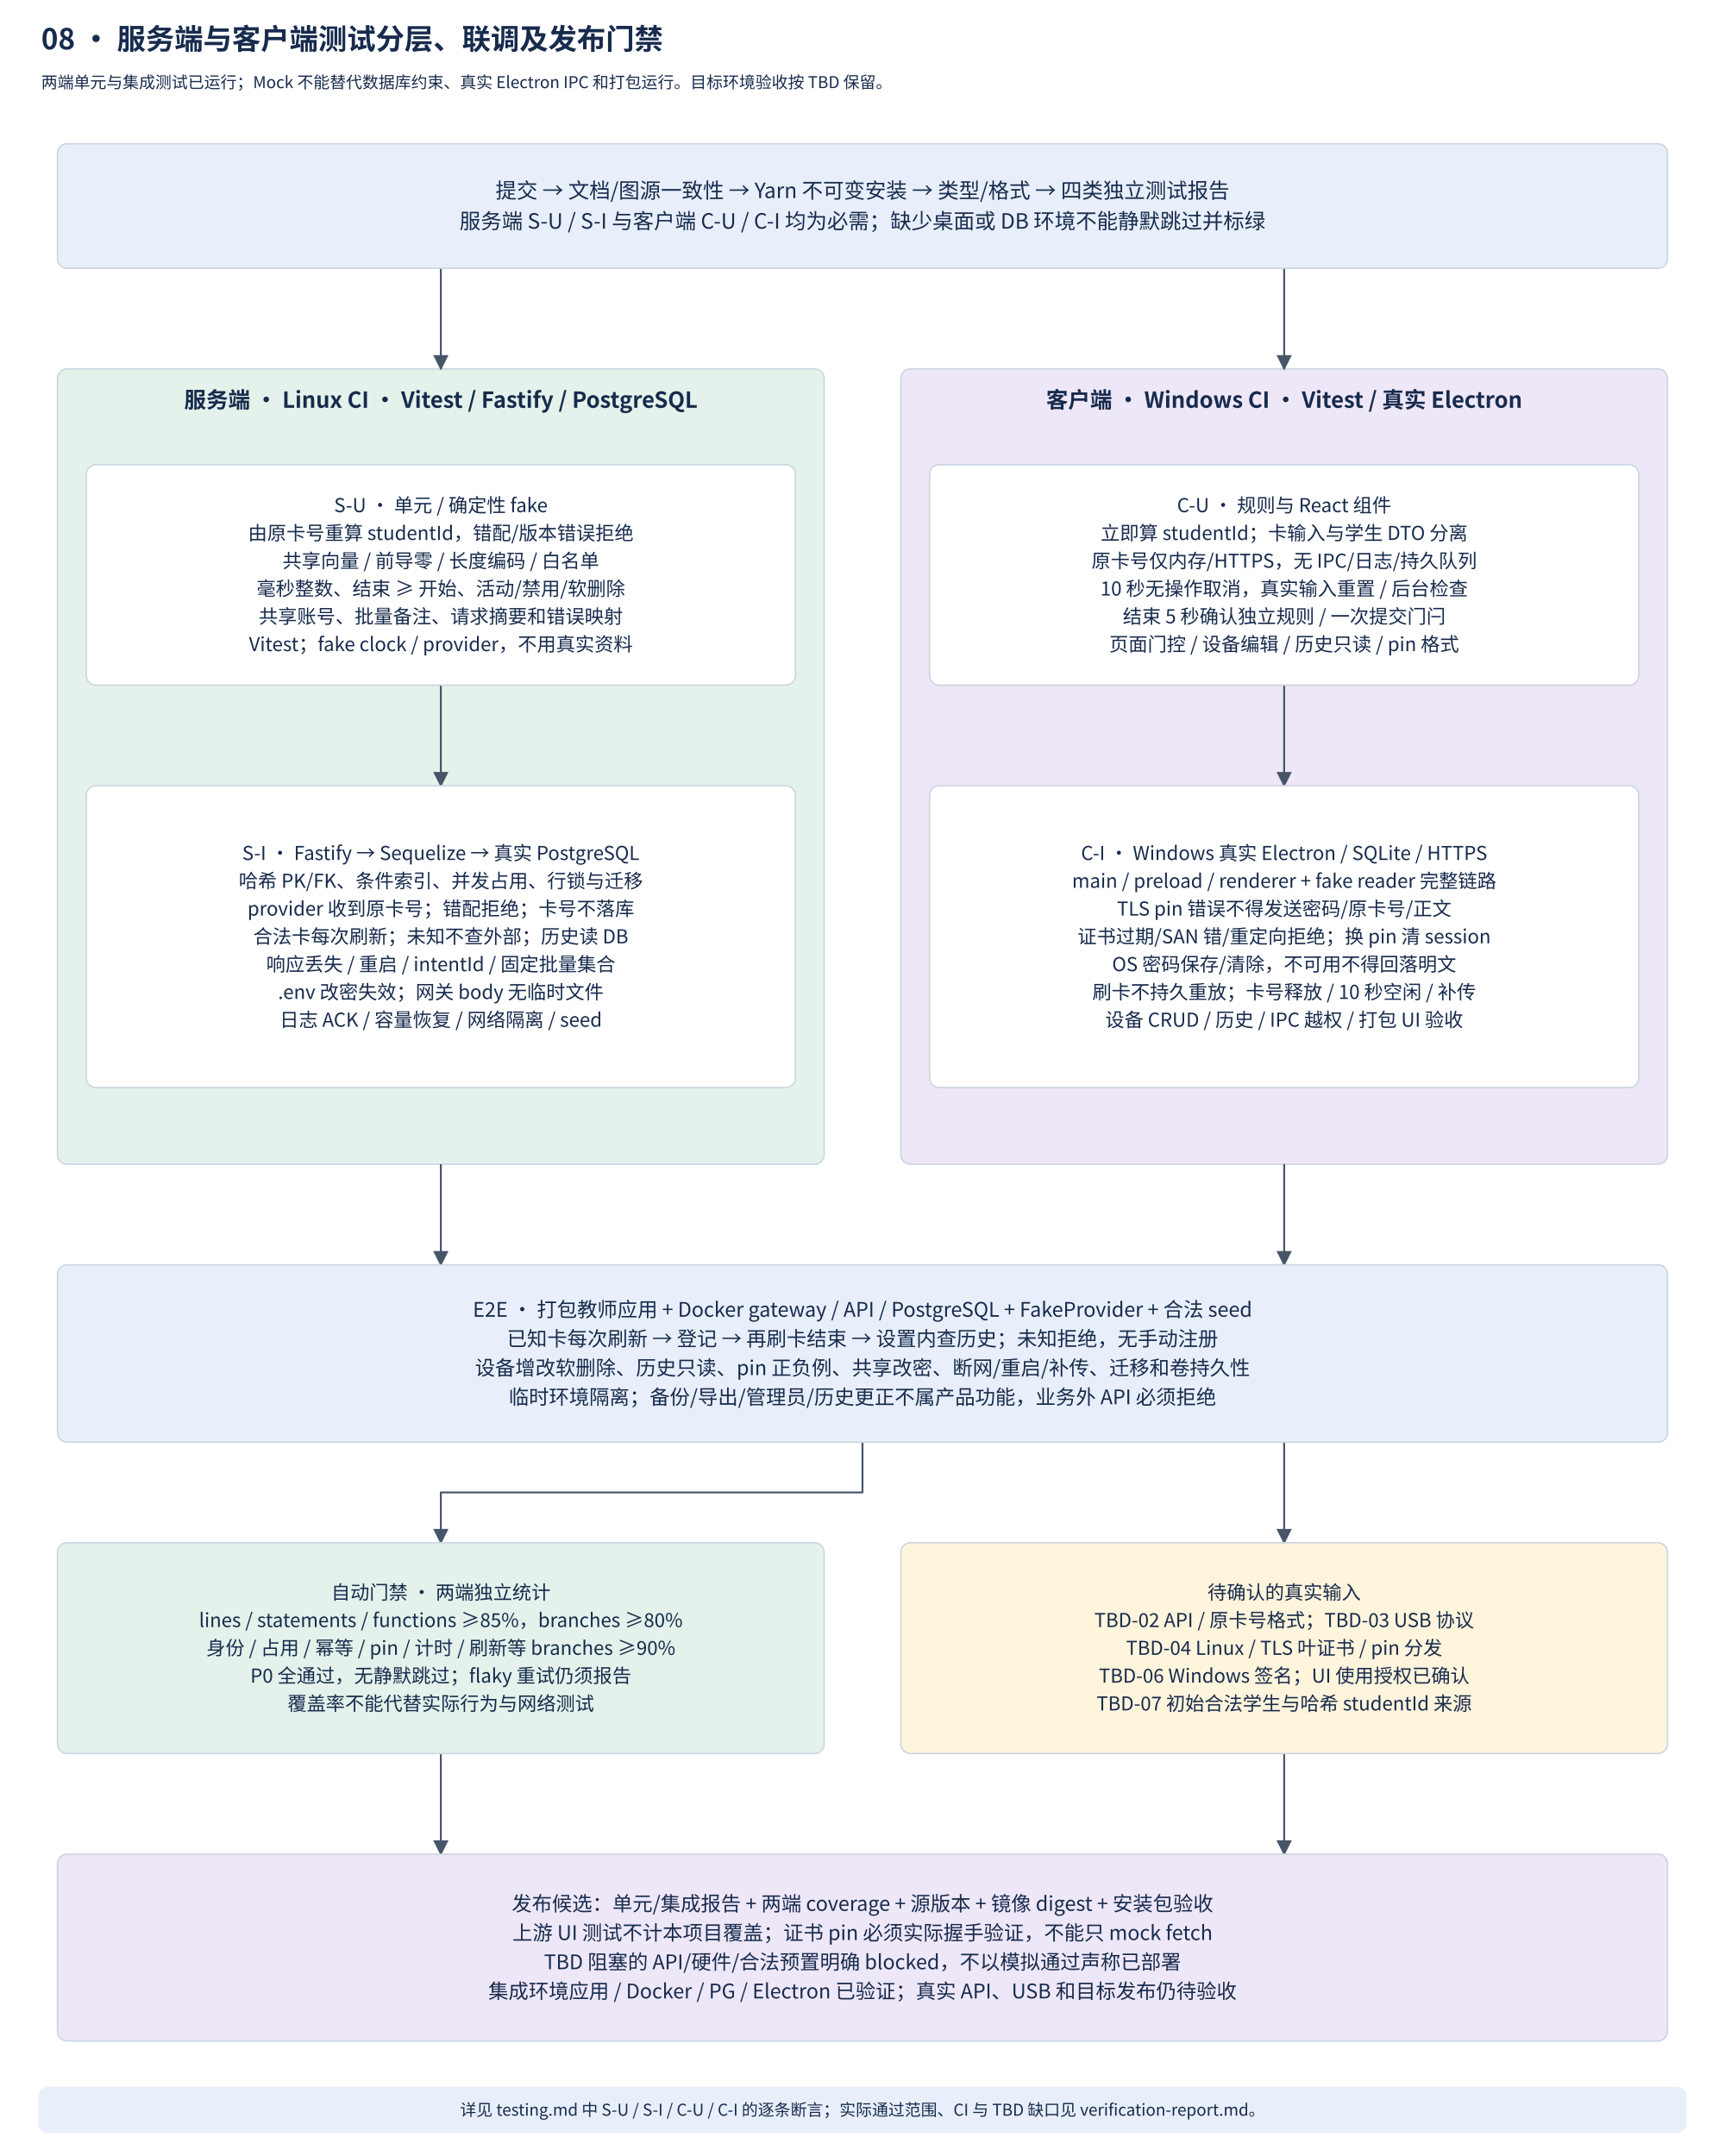
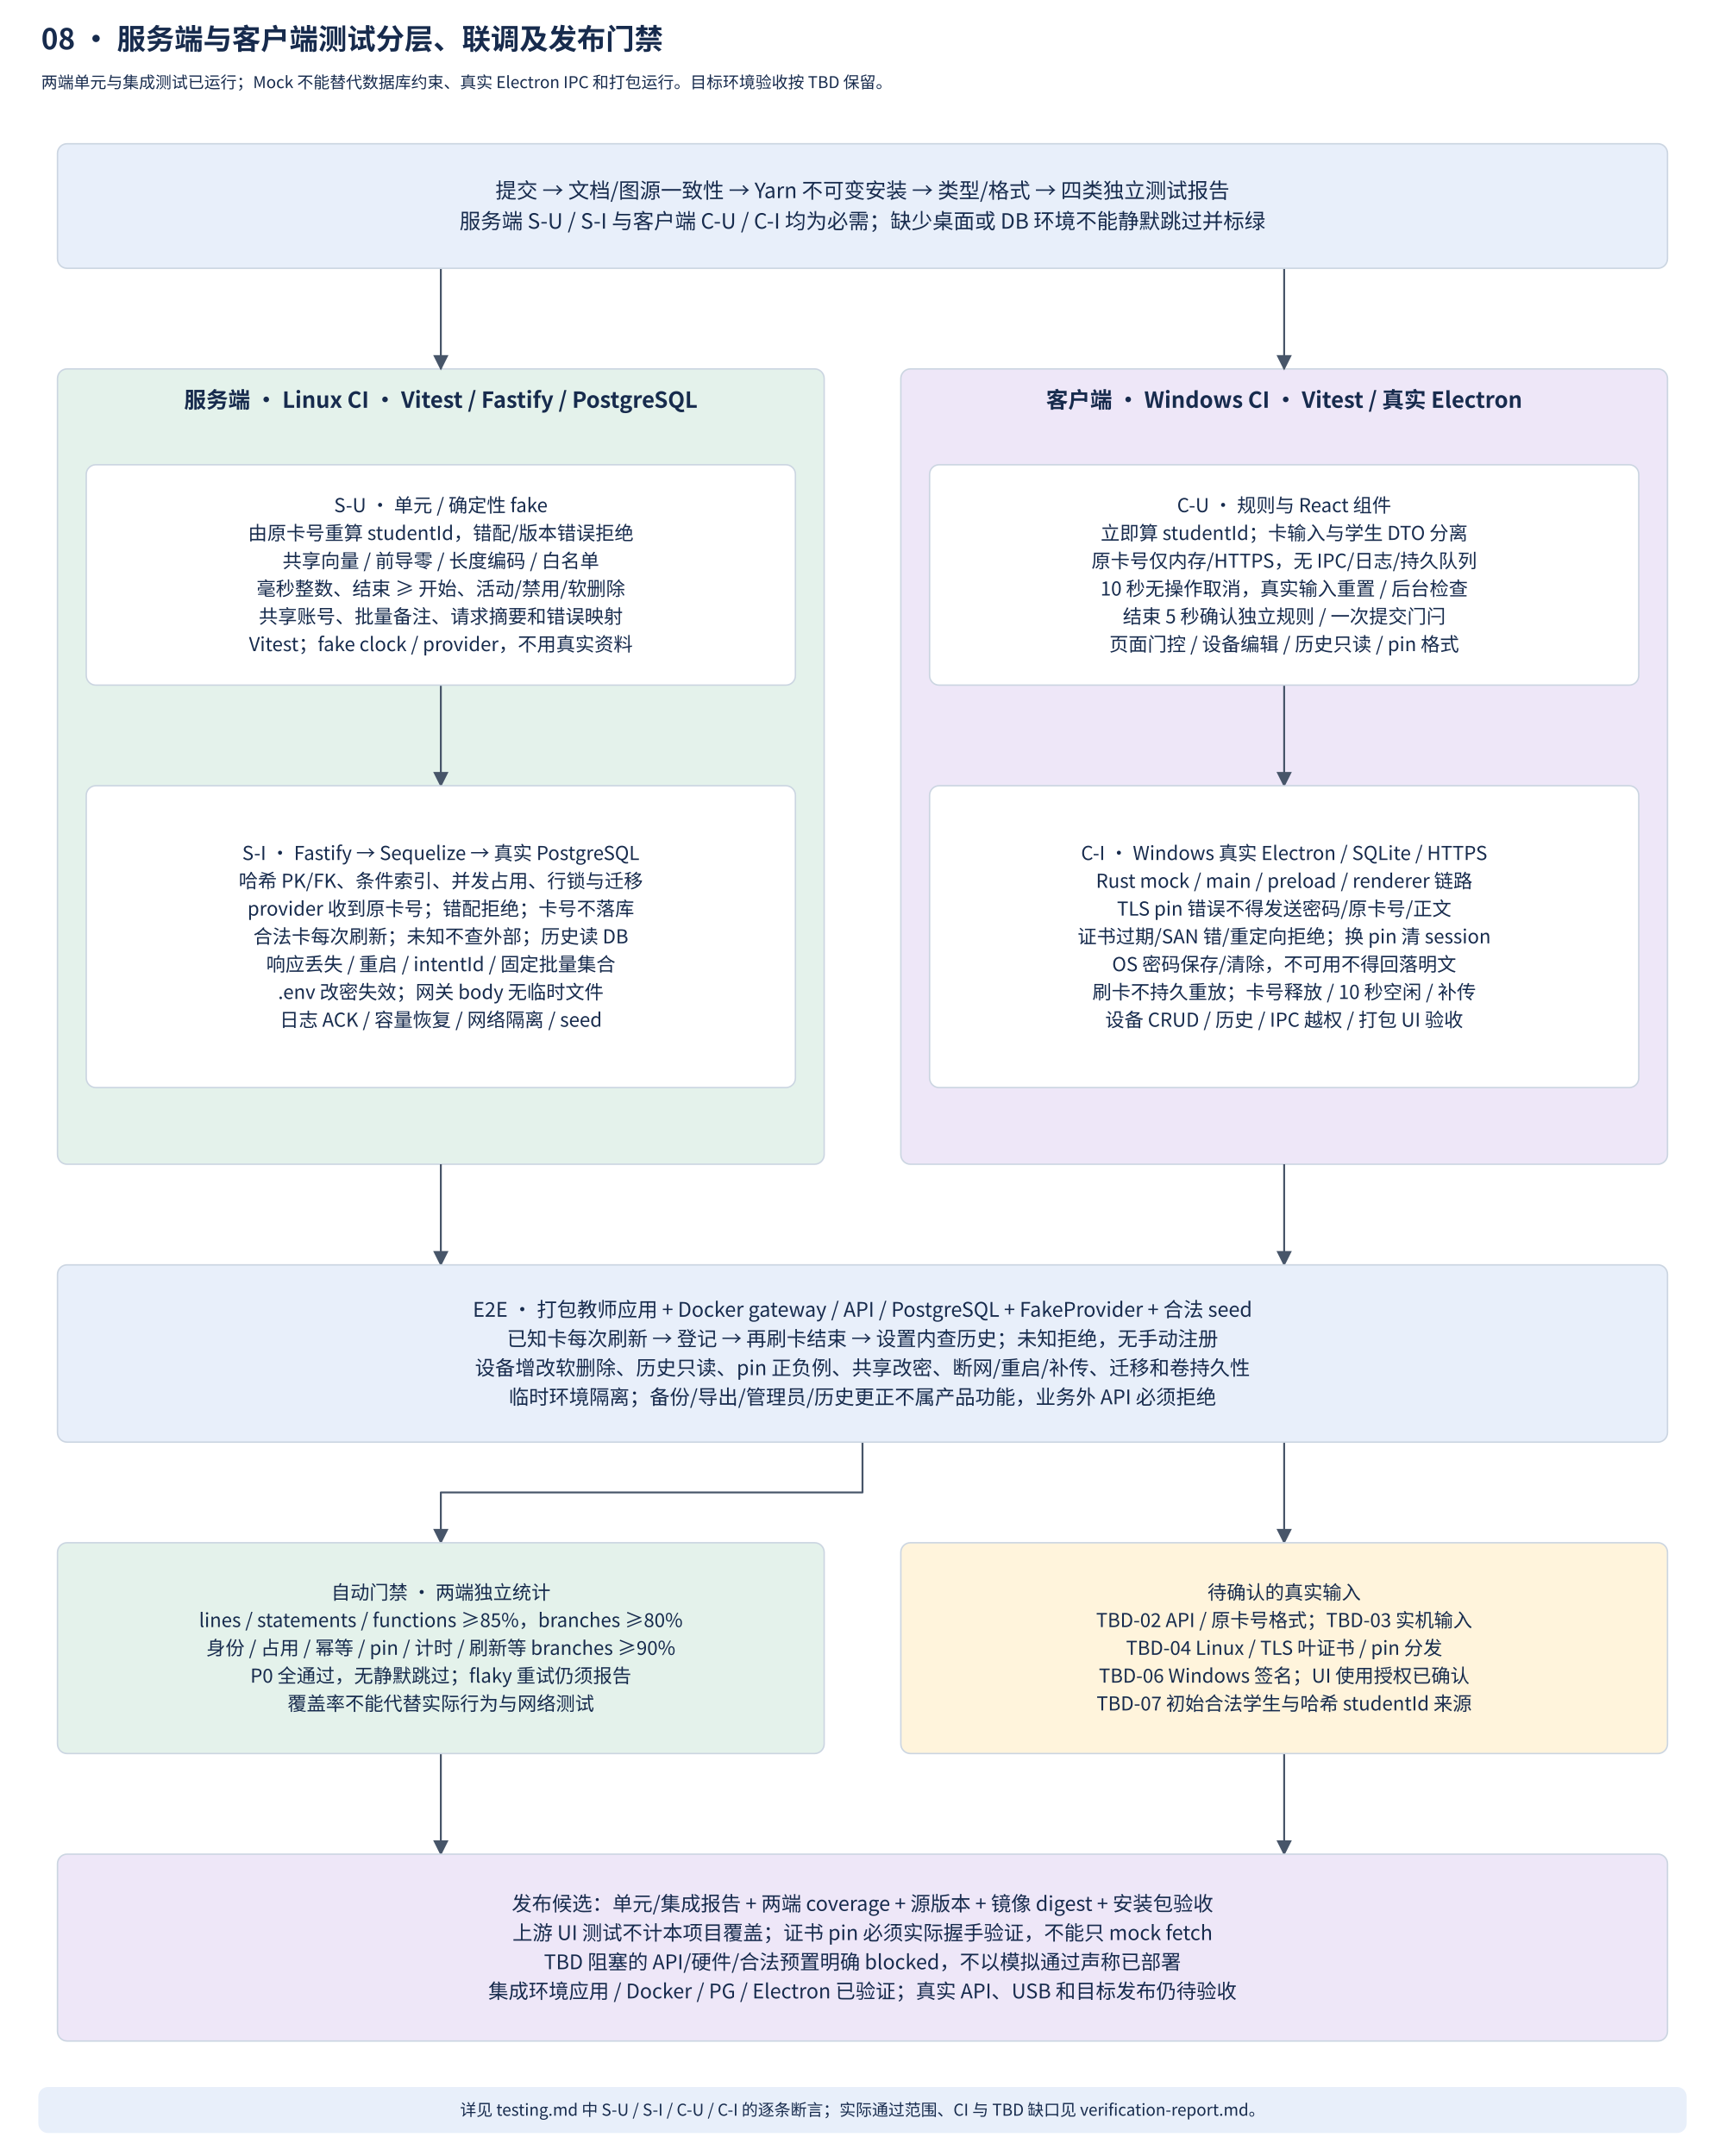
<svg xmlns="http://www.w3.org/2000/svg" width="1800" height="2250" viewBox="0 0 1800 2250" role="img" aria-labelledby="title desc">
  <defs>
    <marker id="arrow" viewBox="0 0 10 10" refX="9" refY="5" markerWidth="8" markerHeight="8" orient="auto-start-reverse">
      <path d="M 0 0 L 10 5 L 0 10 z" fill="#475569" />
    </marker>
  </defs>
  <rect width="1800" height="2250" fill="#ffffff" />
  <rect x="60" y="385" width="800" height="830" rx="10" fill="#e4f2eb" stroke="#cbd5e1" stroke-width="1.5" />
  <text x="460.0" y="806.3" text-anchor="middle" font-family="Microsoft YaHei, Noto Sans CJK SC, sans-serif" font-size="18" font-weight="400" fill="#172b4d" />
  <rect x="940" y="385" width="800" height="830" rx="10" fill="#eee7f8" stroke="#cbd5e1" stroke-width="1.5" />
  <text x="1340.0" y="806.3" text-anchor="middle" font-family="Microsoft YaHei, Noto Sans CJK SC, sans-serif" font-size="18" font-weight="400" fill="#172b4d" />
  <polyline points="460.0,715 460.0,820" fill="none" stroke="#475569" stroke-width="2" stroke-linejoin="round" marker-end="url(#arrow)" />
  <polyline points="1340.0,715 1340.0,820" fill="none" stroke="#475569" stroke-width="2" stroke-linejoin="round" marker-end="url(#arrow)" />
  <polyline points="460,280 460,385" fill="none" stroke="#475569" stroke-width="2" stroke-linejoin="round" marker-end="url(#arrow)" />
  <polyline points="1340,280 1340,385" fill="none" stroke="#475569" stroke-width="2" stroke-linejoin="round" marker-end="url(#arrow)" />
  <polyline points="460,1215 460,1320" fill="none" stroke="#475569" stroke-width="2" stroke-linejoin="round" marker-end="url(#arrow)" />
  <polyline points="1340,1215 1340,1320" fill="none" stroke="#475569" stroke-width="2" stroke-linejoin="round" marker-end="url(#arrow)" />
  <polyline points="900.0,1505 900.0,1557.5 460.0,1557.5 460.0,1610" fill="none" stroke="#475569" stroke-width="2" stroke-linejoin="round" marker-end="url(#arrow)" />
  <polyline points="1340,1505 1340,1610" fill="none" stroke="#475569" stroke-width="2" stroke-linejoin="round" marker-end="url(#arrow)" />
  <polyline points="460,1830 460,1935" fill="none" stroke="#475569" stroke-width="2" stroke-linejoin="round" marker-end="url(#arrow)" />
  <polyline points="1340,1830 1340,1935" fill="none" stroke="#475569" stroke-width="2" stroke-linejoin="round" marker-end="url(#arrow)" />
  <text x="43" y="51.5" text-anchor="start" font-family="Microsoft YaHei, Noto Sans CJK SC, sans-serif" font-size="30" font-weight="600" fill="#172b4d">08 · 服务端与客户端测试分层、联调及发布门禁</text>
  <text x="43" y="91.95" text-anchor="start" font-family="Microsoft YaHei, Noto Sans CJK SC, sans-serif" font-size="17" font-weight="400" fill="#172b4d">两端单元与集成测试已运行；Mock 不能替代数据库约束、真实 Electron IPC 和打包运行。目标环境验收按 TBD 保留。</text>
  <rect x="60" y="150" width="1680" height="130" rx="10" fill="#e8effa" stroke="#cbd5e1" stroke-width="1.5" />
  <text x="900.0" y="206.75" text-anchor="middle" font-family="Microsoft YaHei, Noto Sans CJK SC, sans-serif" font-size="22" font-weight="400" fill="#172b4d">提交 → 文档/图源一致性 → Yarn 不可变安装 → 类型/格式 → 四类独立测试报告</text>
  <text x="900.0" y="238.65" text-anchor="middle" font-family="Microsoft YaHei, Noto Sans CJK SC, sans-serif" font-size="22" font-weight="400" fill="#172b4d">服务端 S-U / S-I 与客户端 C-U / C-I 均为必需；缺少桌面或 DB 环境不能静默跳过并标绿</text>
  <text x="460.0" y="425.55" text-anchor="middle" font-family="Microsoft YaHei, Noto Sans CJK SC, sans-serif" font-size="23" font-weight="600" fill="#172b4d">服务端 · Linux CI · Vitest / Fastify / PostgreSQL</text>
  <text x="1340.0" y="425.55" text-anchor="middle" font-family="Microsoft YaHei, Noto Sans CJK SC, sans-serif" font-size="23" font-weight="600" fill="#172b4d">客户端 · Windows CI · Vitest / 真实 Electron</text>
  <rect x="90" y="485" width="740" height="230" rx="10" fill="#ffffff" stroke="#cbd5e1" stroke-width="1.5" />
  <text x="460.0" y="534.5" text-anchor="middle" font-family="Microsoft YaHei, Noto Sans CJK SC, sans-serif" font-size="20" font-weight="400" fill="#172b4d">S-U · 单元 / 确定性 fake</text>
  <text x="460.0" y="563.5" text-anchor="middle" font-family="Microsoft YaHei, Noto Sans CJK SC, sans-serif" font-size="20" font-weight="400" fill="#172b4d">由原卡号重算 studentId，错配/版本错误拒绝</text>
  <text x="460.0" y="592.5" text-anchor="middle" font-family="Microsoft YaHei, Noto Sans CJK SC, sans-serif" font-size="20" font-weight="400" fill="#172b4d">共享向量 / 前导零 / 长度编码 / 白名单</text>
  <text x="460.0" y="621.5" text-anchor="middle" font-family="Microsoft YaHei, Noto Sans CJK SC, sans-serif" font-size="20" font-weight="400" fill="#172b4d">毫秒整数、结束 ≥ 开始、活动/禁用/软删除</text>
  <text x="460.0" y="650.5" text-anchor="middle" font-family="Microsoft YaHei, Noto Sans CJK SC, sans-serif" font-size="20" font-weight="400" fill="#172b4d">共享账号、批量备注、请求摘要和错误映射</text>
  <text x="460.0" y="679.5" text-anchor="middle" font-family="Microsoft YaHei, Noto Sans CJK SC, sans-serif" font-size="20" font-weight="400" fill="#172b4d">Vitest；fake clock / provider，不用真实资料</text>
  <rect x="970" y="485" width="740" height="230" rx="10" fill="#ffffff" stroke="#cbd5e1" stroke-width="1.5" />
  <text x="1340.0" y="534.5" text-anchor="middle" font-family="Microsoft YaHei, Noto Sans CJK SC, sans-serif" font-size="20" font-weight="400" fill="#172b4d">C-U · 规则与 React 组件</text>
  <text x="1340.0" y="563.5" text-anchor="middle" font-family="Microsoft YaHei, Noto Sans CJK SC, sans-serif" font-size="20" font-weight="400" fill="#172b4d">立即算 studentId；卡输入与学生 DTO 分离</text>
  <text x="1340.0" y="592.5" text-anchor="middle" font-family="Microsoft YaHei, Noto Sans CJK SC, sans-serif" font-size="20" font-weight="400" fill="#172b4d">原卡号仅内存/HTTPS，无 IPC/日志/持久队列</text>
  <text x="1340.0" y="621.5" text-anchor="middle" font-family="Microsoft YaHei, Noto Sans CJK SC, sans-serif" font-size="20" font-weight="400" fill="#172b4d">10 秒无操作取消，真实输入重置 / 后台检查</text>
  <text x="1340.0" y="650.5" text-anchor="middle" font-family="Microsoft YaHei, Noto Sans CJK SC, sans-serif" font-size="20" font-weight="400" fill="#172b4d">结束 5 秒确认独立规则 / 一次提交门闩</text>
  <text x="1340.0" y="679.5" text-anchor="middle" font-family="Microsoft YaHei, Noto Sans CJK SC, sans-serif" font-size="20" font-weight="400" fill="#172b4d">页面门控 / 设备编辑 / 历史只读 / pin 格式</text>
  <rect x="90" y="820" width="740" height="315" rx="10" fill="#ffffff" stroke="#cbd5e1" stroke-width="1.5" />
  <text x="460.0" y="897.5" text-anchor="middle" font-family="Microsoft YaHei, Noto Sans CJK SC, sans-serif" font-size="20" font-weight="400" fill="#172b4d">S-I · Fastify → Sequelize → 真实 PostgreSQL</text>
  <text x="460.0" y="926.5" text-anchor="middle" font-family="Microsoft YaHei, Noto Sans CJK SC, sans-serif" font-size="20" font-weight="400" fill="#172b4d">哈希 PK/FK、条件索引、并发占用、行锁与迁移</text>
  <text x="460.0" y="955.5" text-anchor="middle" font-family="Microsoft YaHei, Noto Sans CJK SC, sans-serif" font-size="20" font-weight="400" fill="#172b4d">provider 收到原卡号；错配拒绝；卡号不落库</text>
  <text x="460.0" y="984.5" text-anchor="middle" font-family="Microsoft YaHei, Noto Sans CJK SC, sans-serif" font-size="20" font-weight="400" fill="#172b4d">合法卡每次刷新；未知不查外部；历史读 DB</text>
  <text x="460.0" y="1013.5" text-anchor="middle" font-family="Microsoft YaHei, Noto Sans CJK SC, sans-serif" font-size="20" font-weight="400" fill="#172b4d">响应丢失 / 重启 / intentId / 固定批量集合</text>
  <text x="460.0" y="1042.5" text-anchor="middle" font-family="Microsoft YaHei, Noto Sans CJK SC, sans-serif" font-size="20" font-weight="400" fill="#172b4d">.env 改密失效；网关 body 无临时文件</text>
  <text x="460.0" y="1071.5" text-anchor="middle" font-family="Microsoft YaHei, Noto Sans CJK SC, sans-serif" font-size="20" font-weight="400" fill="#172b4d">日志 ACK / 容量恢复 / 网络隔离 / seed</text>
  <rect x="970" y="820" width="740" height="315" rx="10" fill="#ffffff" stroke="#cbd5e1" stroke-width="1.5" />
  <text x="1340.0" y="897.5" text-anchor="middle" font-family="Microsoft YaHei, Noto Sans CJK SC, sans-serif" font-size="20" font-weight="400" fill="#172b4d">C-I · Windows 真实 Electron / SQLite / HTTPS</text>
-   <text x="1340.0" y="926.5" text-anchor="middle" font-family="Microsoft YaHei, Noto Sans CJK SC, sans-serif" font-size="20" font-weight="400" fill="#172b4d">main / preload / renderer + fake reader 完整链路</text>
+   <text x="1340.0" y="926.5" text-anchor="middle" font-family="Microsoft YaHei, Noto Sans CJK SC, sans-serif" font-size="20" font-weight="400" fill="#172b4d">Rust mock / main / preload / renderer 链路</text>
  <text x="1340.0" y="955.5" text-anchor="middle" font-family="Microsoft YaHei, Noto Sans CJK SC, sans-serif" font-size="20" font-weight="400" fill="#172b4d">TLS pin 错误不得发送密码/原卡号/正文</text>
  <text x="1340.0" y="984.5" text-anchor="middle" font-family="Microsoft YaHei, Noto Sans CJK SC, sans-serif" font-size="20" font-weight="400" fill="#172b4d">证书过期/SAN 错/重定向拒绝；换 pin 清 session</text>
  <text x="1340.0" y="1013.5" text-anchor="middle" font-family="Microsoft YaHei, Noto Sans CJK SC, sans-serif" font-size="20" font-weight="400" fill="#172b4d">OS 密码保存/清除，不可用不得回落明文</text>
  <text x="1340.0" y="1042.5" text-anchor="middle" font-family="Microsoft YaHei, Noto Sans CJK SC, sans-serif" font-size="20" font-weight="400" fill="#172b4d">刷卡不持久重放；卡号释放 / 10 秒空闲 / 补传</text>
  <text x="1340.0" y="1071.5" text-anchor="middle" font-family="Microsoft YaHei, Noto Sans CJK SC, sans-serif" font-size="20" font-weight="400" fill="#172b4d">设备 CRUD / 历史 / IPC 越权 / 打包 UI 验收</text>
  <rect x="60" y="1320" width="1680" height="185" rx="10" fill="#e8effa" stroke="#cbd5e1" stroke-width="1.5" />
  <text x="900.0" y="1374.175" text-anchor="middle" font-family="Microsoft YaHei, Noto Sans CJK SC, sans-serif" font-size="21" font-weight="400" fill="#172b4d">E2E · 打包教师应用 + Docker gateway / API / PostgreSQL + FakeProvider + 合法 seed</text>
  <text x="900.0" y="1404.625" text-anchor="middle" font-family="Microsoft YaHei, Noto Sans CJK SC, sans-serif" font-size="21" font-weight="400" fill="#172b4d">已知卡每次刷新 → 登记 → 再刷卡结束 → 设置内查历史；未知拒绝，无手动注册</text>
  <text x="900.0" y="1435.075" text-anchor="middle" font-family="Microsoft YaHei, Noto Sans CJK SC, sans-serif" font-size="21" font-weight="400" fill="#172b4d">设备增改软删除、历史只读、pin 正负例、共享改密、断网/重启/补传、迁移和卷持久性</text>
  <text x="900.0" y="1465.525" text-anchor="middle" font-family="Microsoft YaHei, Noto Sans CJK SC, sans-serif" font-size="21" font-weight="400" fill="#172b4d">临时环境隔离；备份/导出/管理员/历史更正不属产品功能，业务外 API 必须拒绝</text>
  <rect x="60" y="1610" width="800" height="220" rx="10" fill="#e4f2eb" stroke="#cbd5e1" stroke-width="1.5" />
  <text x="460.0" y="1669.0" text-anchor="middle" font-family="Microsoft YaHei, Noto Sans CJK SC, sans-serif" font-size="20" font-weight="400" fill="#172b4d">自动门禁 · 两端独立统计</text>
  <text x="460.0" y="1698.0" text-anchor="middle" font-family="Microsoft YaHei, Noto Sans CJK SC, sans-serif" font-size="20" font-weight="400" fill="#172b4d">lines / statements / functions ≥85%，branches ≥80%</text>
  <text x="460.0" y="1727.0" text-anchor="middle" font-family="Microsoft YaHei, Noto Sans CJK SC, sans-serif" font-size="20" font-weight="400" fill="#172b4d">身份 / 占用 / 幂等 / pin / 计时 / 刷新等 branches ≥90%</text>
  <text x="460.0" y="1756.0" text-anchor="middle" font-family="Microsoft YaHei, Noto Sans CJK SC, sans-serif" font-size="20" font-weight="400" fill="#172b4d">P0 全通过，无静默跳过；flaky 重试仍须报告</text>
  <text x="460.0" y="1785.0" text-anchor="middle" font-family="Microsoft YaHei, Noto Sans CJK SC, sans-serif" font-size="20" font-weight="400" fill="#172b4d">覆盖率不能代替实际行为与网络测试</text>
  <rect x="940" y="1610" width="800" height="220" rx="10" fill="#fff4dc" stroke="#cbd5e1" stroke-width="1.5" />
  <text x="1340.0" y="1669.0" text-anchor="middle" font-family="Microsoft YaHei, Noto Sans CJK SC, sans-serif" font-size="20" font-weight="400" fill="#172b4d">待确认的真实输入</text>
-   <text x="1340.0" y="1698.0" text-anchor="middle" font-family="Microsoft YaHei, Noto Sans CJK SC, sans-serif" font-size="20" font-weight="400" fill="#172b4d">TBD-02 API / 原卡号格式；TBD-03 USB 协议</text>
+   <text x="1340.0" y="1698.0" text-anchor="middle" font-family="Microsoft YaHei, Noto Sans CJK SC, sans-serif" font-size="20" font-weight="400" fill="#172b4d">TBD-02 API / 原卡号格式；TBD-03 实机输入</text>
  <text x="1340.0" y="1727.0" text-anchor="middle" font-family="Microsoft YaHei, Noto Sans CJK SC, sans-serif" font-size="20" font-weight="400" fill="#172b4d">TBD-04 Linux / TLS 叶证书 / pin 分发</text>
  <text x="1340.0" y="1756.0" text-anchor="middle" font-family="Microsoft YaHei, Noto Sans CJK SC, sans-serif" font-size="20" font-weight="400" fill="#172b4d">TBD-06 Windows 签名；UI 使用授权已确认</text>
  <text x="1340.0" y="1785.0" text-anchor="middle" font-family="Microsoft YaHei, Noto Sans CJK SC, sans-serif" font-size="20" font-weight="400" fill="#172b4d">TBD-07 初始合法学生与哈希 studentId 来源</text>
  <rect x="60" y="1935" width="1680" height="195" rx="10" fill="#eee7f8" stroke="#cbd5e1" stroke-width="1.5" />
  <text x="900.0" y="1994.175" text-anchor="middle" font-family="Microsoft YaHei, Noto Sans CJK SC, sans-serif" font-size="21" font-weight="400" fill="#172b4d">发布候选：单元/集成报告 + 两端 coverage + 源版本 + 镜像 digest + 安装包验收</text>
  <text x="900.0" y="2024.625" text-anchor="middle" font-family="Microsoft YaHei, Noto Sans CJK SC, sans-serif" font-size="21" font-weight="400" fill="#172b4d">上游 UI 测试不计本项目覆盖；证书 pin 必须实际握手验证，不能只 mock fetch</text>
  <text x="900.0" y="2055.075" text-anchor="middle" font-family="Microsoft YaHei, Noto Sans CJK SC, sans-serif" font-size="21" font-weight="400" fill="#172b4d">TBD 阻塞的 API/硬件/合法预置明确 blocked，不以模拟通过声称已部署</text>
  <text x="900.0" y="2085.525" text-anchor="middle" font-family="Microsoft YaHei, Noto Sans CJK SC, sans-serif" font-size="21" font-weight="400" fill="#172b4d">集成环境应用 / Docker / PG / Electron 已验证；真实 API、USB 和目标发布仍待验收</text>
  <rect x="40" y="2178" width="1720" height="48" rx="10" fill="#e8effa" stroke="none" stroke-width="1.5" />
  <text x="900.0" y="2207.95" text-anchor="middle" font-family="Microsoft YaHei, Noto Sans CJK SC, sans-serif" font-size="17" font-weight="400" fill="#172b4d">详见 testing.md 中 S-U / S-I / C-U / C-I 的逐条断言；实际通过范围、CI 与 TBD 缺口见 verification-report.md。</text>
</svg>
